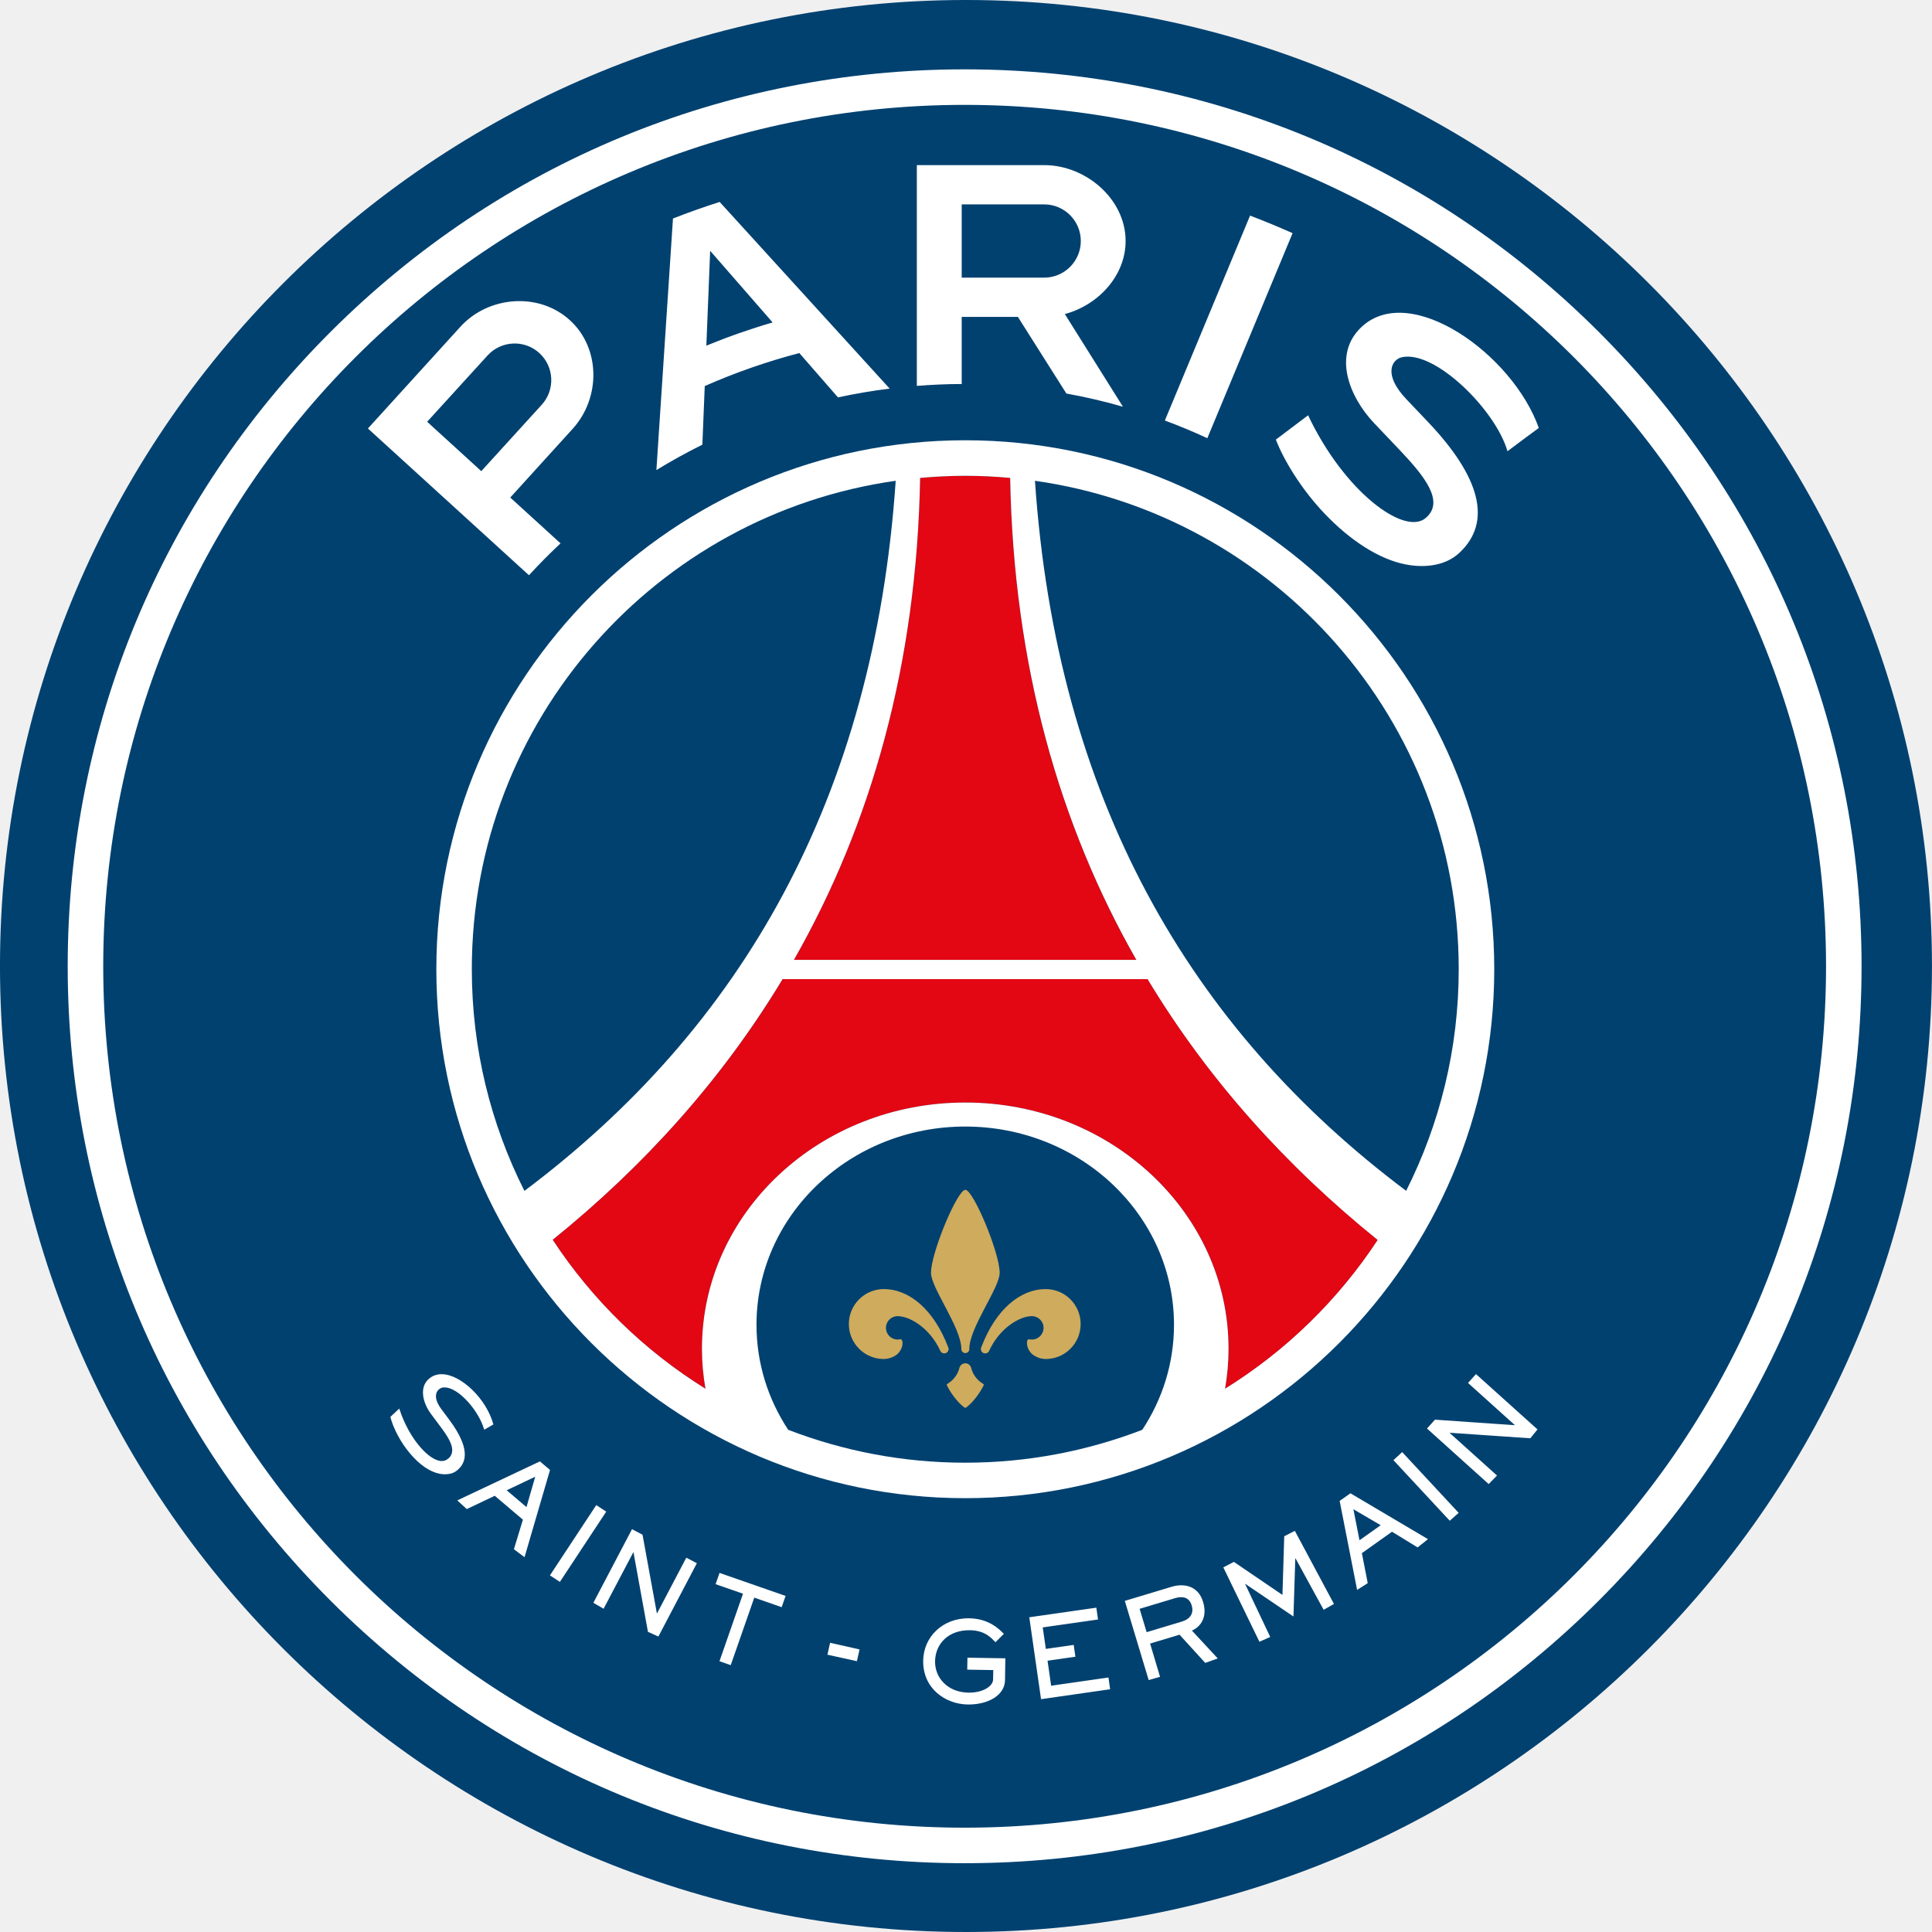
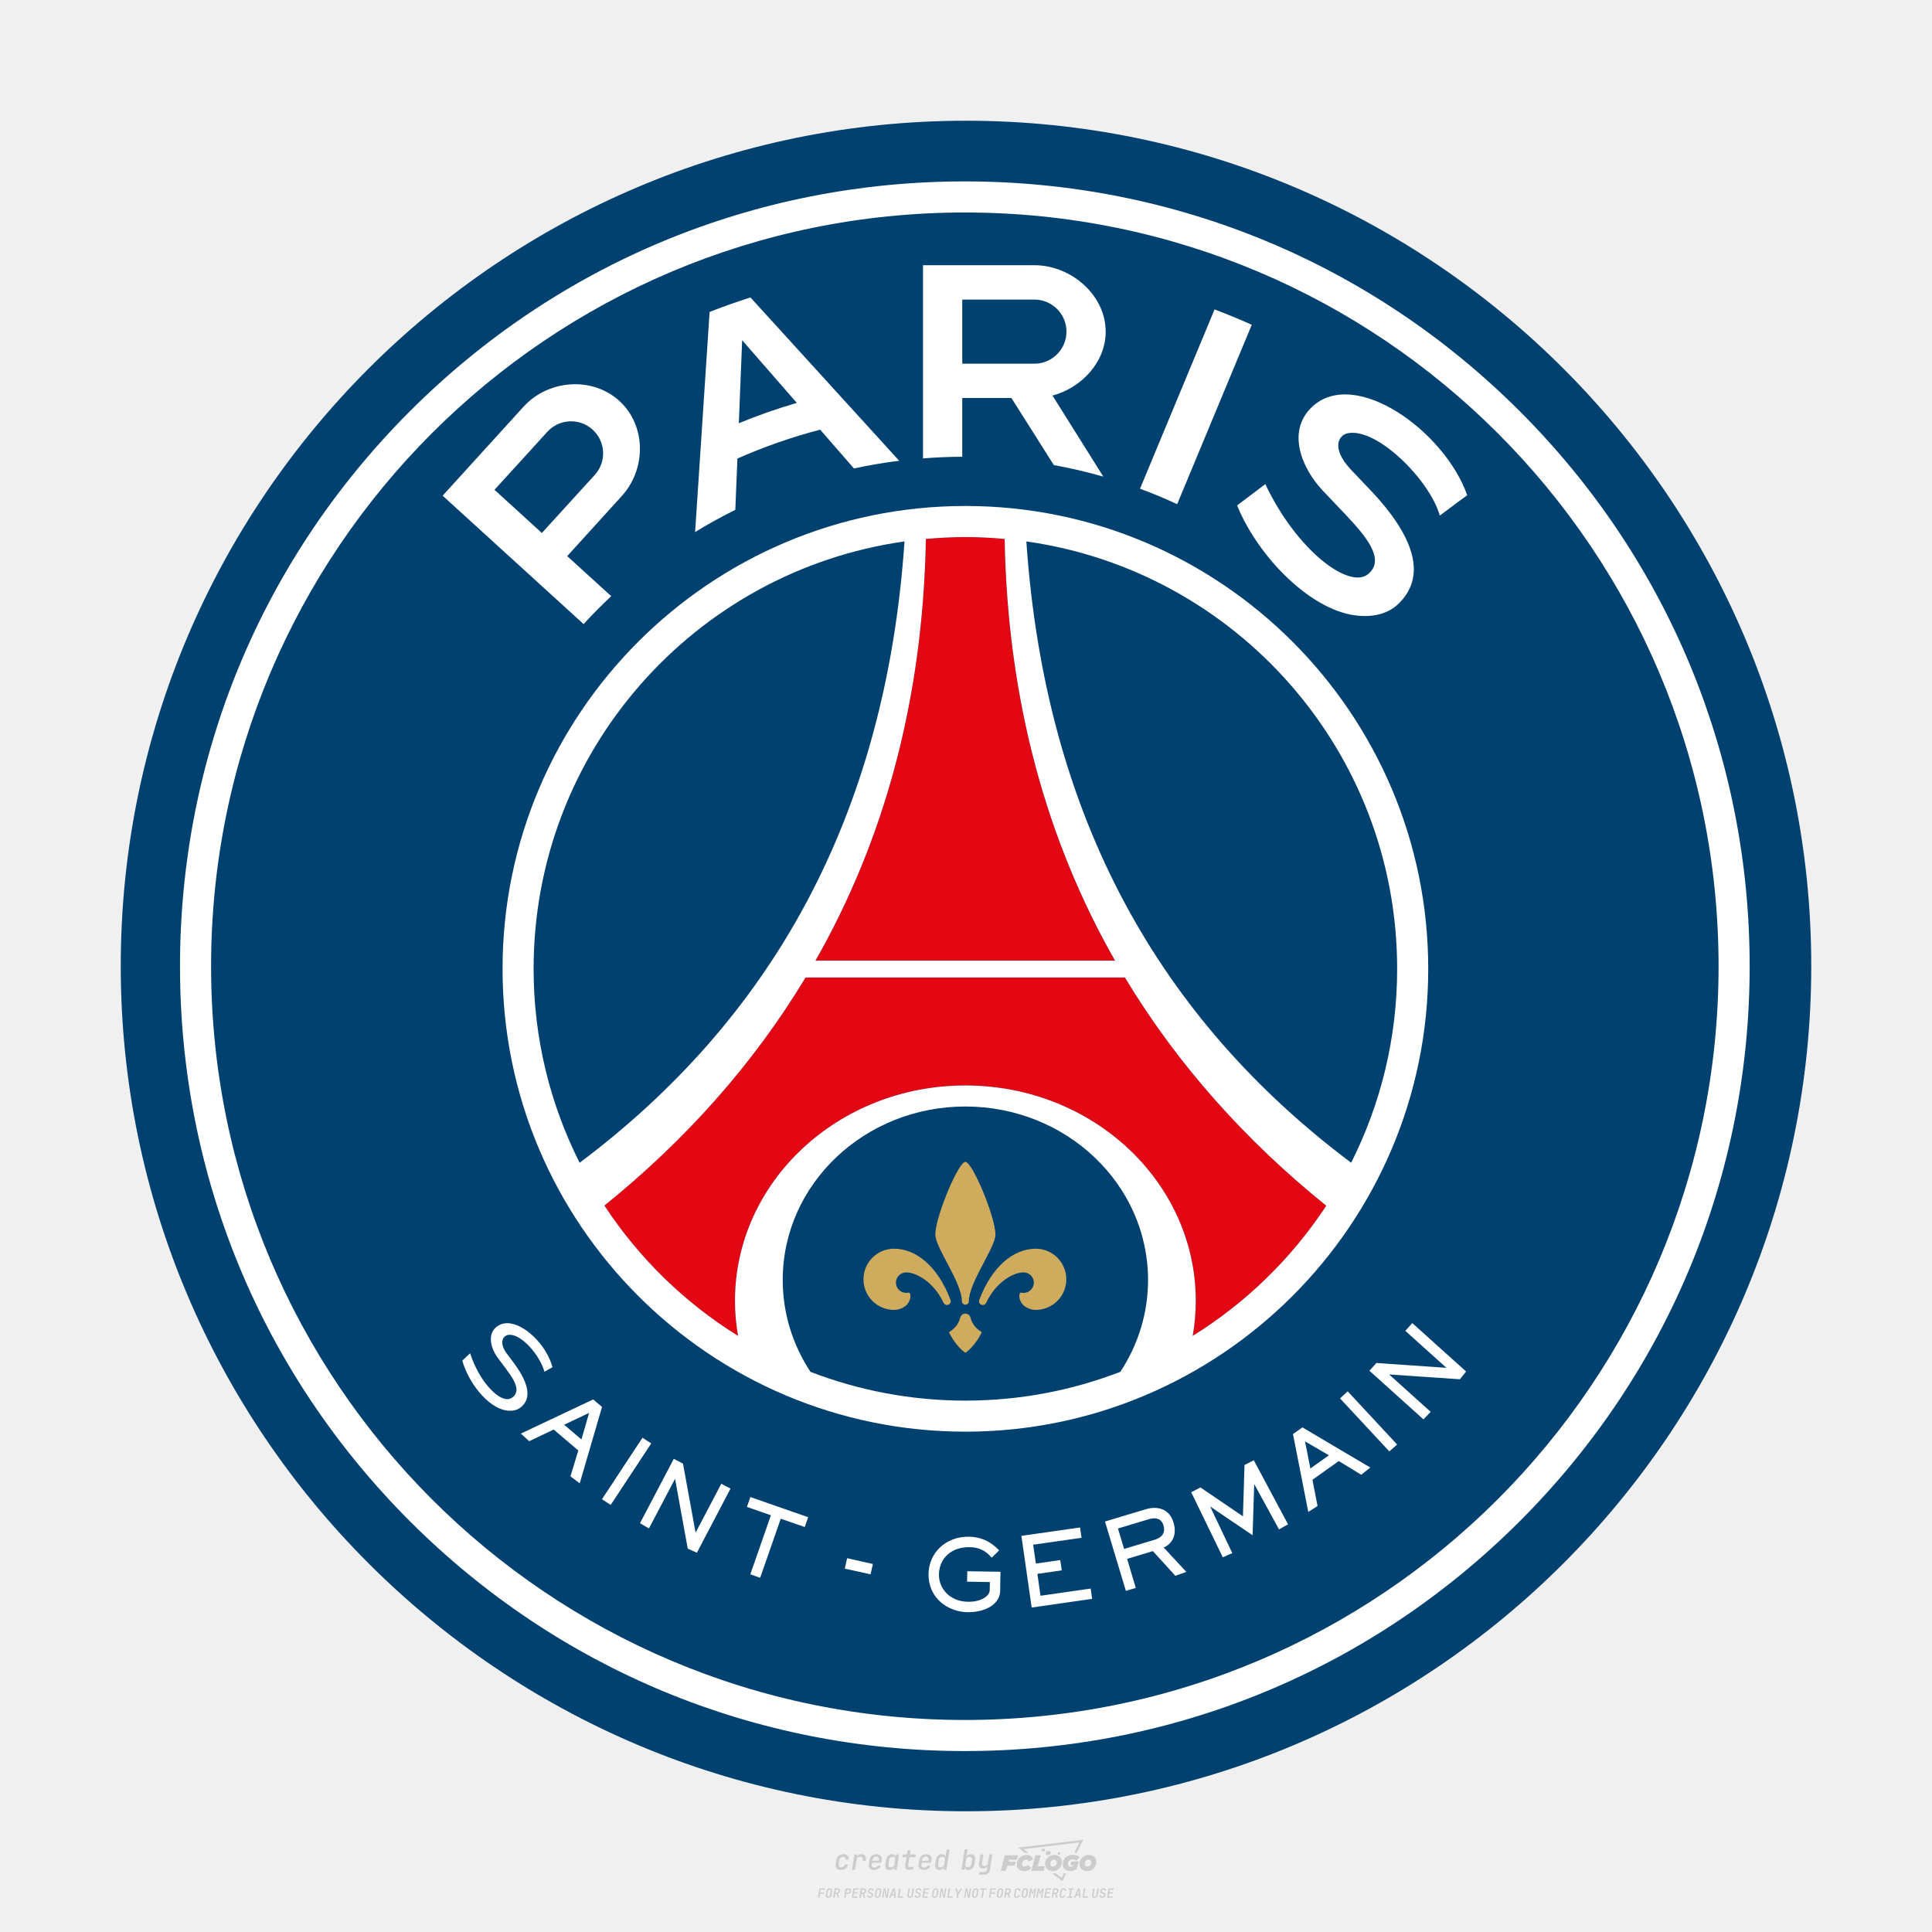
- <svg xmlns="http://www.w3.org/2000/svg" width="79.341mm" height="79.343mm" viewBox="0 0 79.341 79.343" version="1.1" id="svg52435">
-   <defs id="defs52429" />
-   <g id="layer1" transform="translate(105.4385,-55.48916)">
-     <g id="g53273">
-       <path d="m -65.768,55.489 c -21.876,0 -39.671,17.796 -39.671,39.671 0,21.874 17.795,39.672 39.671,39.672 21.874,0 39.671,-17.798 39.671,-39.672 0,-21.874 -17.796,-39.671 -39.671,-39.671" style="fill:#004170;fill-opacity:1;fill-rule:nonzero;stroke:none;stroke-width:1.749" id="path49486" />
-       <path d="m -65.823,58.337 c -9.839,0 -19.089,3.831 -26.047,10.788 -6.957,6.957 -10.788,16.208 -10.788,26.047 0,9.839 3.831,19.087 10.788,26.047 6.957,6.957 16.208,10.788 26.047,10.788 9.839,0 19.089,-3.831 26.047,-10.788 6.957,-6.959 10.788,-16.208 10.788,-26.047 0,-9.839 -3.831,-19.089 -10.788,-26.047 C -46.734,62.168 -55.984,58.337 -65.823,58.337 m 0,1.459 c 19.539,0 35.376,15.839 35.376,35.376 0,19.537 -15.837,35.376 -35.376,35.376 -19.537,0 -35.376,-15.839 -35.376,-35.376 0,-19.537 15.839,-35.376 35.376,-35.376" style="fill:#ffffff;fill-opacity:1;fill-rule:nonzero;stroke:none;stroke-width:1.749" id="path49490" />
-       <path d="m -76.43,69.685 0.156,-3.896 2.566,2.942 c -0.929,0.271 -1.837,0.59 -2.722,0.953 m 0.546,-5.902 c -0.647,0.208 -1.288,0.434 -1.917,0.681 L -78.482,74.794 c 0.612,-0.374 1.242,-0.722 1.888,-1.043 l 0.098,-2.407 c 1.246,-0.549 2.544,-1.004 3.884,-1.356 l 1.587,1.821 c 0.698,-0.15 1.407,-0.273 2.124,-0.36 z m 28.003,6.381 c 1.365,-0.32 3.871,2.171 4.351,3.857 0.399,-0.304 1.286,-0.955 1.286,-0.955 -1.06,-3.016 -5.28,-6.034 -7.284,-4.144 -1.19,1.123 -0.514,2.853 0.523,3.947 l 1.008,1.06 c 1.029,1.083 1.926,2.16 1.1,2.841 -0.88,0.728 -3.341,-1.095 -4.821,-4.225 l -1.324,0.999 c 0.317,0.824 1.03,2.017 1.989,3.026 1.086,1.144 2.271,1.889 3.331,2.098 0.833,0.164 1.664,0.04 2.211,-0.469 1.366,-1.267 0.869,-3.114 -1.277,-5.374 l -0.89,-0.936 c -0.988,-1.041 -0.584,-1.634 -0.201,-1.725 m -40.017,2.647 2.482,-2.724 c 0.558,-0.612 1.511,-0.658 2.125,-0.098 0.612,0.558 0.658,1.511 0.098,2.124 l -2.482,2.726 z m 5.477,4.993 -2.064,-1.881 2.558,-2.817 c 1.158,-1.268 1.158,-3.312 -0.112,-4.468 -1.27,-1.158 -3.338,-0.999 -4.494,0.271 l -3.798,4.178 6.614,6.027 c 0.415,-0.455 0.85,-0.889 1.296,-1.31 m 16.476,-13.92 h 3.387 c 0.829,0 1.504,0.675 1.504,1.504 0,0.829 -0.675,1.504 -1.504,1.504 h -3.387 z m 0,7.377 v -2.757 h 2.307 l 1.991,3.147 c 0.789,0.143 1.564,0.324 2.323,0.542 l -2.386,-3.805 c 1.368,-0.366 2.496,-1.571 2.496,-3 0,-1.718 -1.627,-3.117 -3.345,-3.117 h -5.229 v 9.067 c 0.607,-0.047 1.219,-0.077 1.84,-0.077 z m 10.087,2.225 3.501,-8.42 c -0.574,-0.257 -1.156,-0.497 -1.746,-0.721 l -3.499,8.415 c 0.593,0.219 1.174,0.462 1.744,0.726" style="fill:#ffffff;fill-opacity:1;fill-rule:nonzero;stroke:none;stroke-width:1.749" id="path49510" />
-       <path d="m -58.772,94.91 c -3.168,-5.558 -5.042,-12.12 -5.182,-19.794 -0.607,-0.054 -1.221,-0.087 -1.842,-0.087 -0.626,0 -1.244,0.033 -1.856,0.089 -0.14,7.673 -2.014,14.235 -5.182,19.792 z m 0.464,0.79 h -14.99 c -2.484,4.122 -5.692,7.678 -9.443,10.704 1.622,2.467 3.765,4.559 6.275,6.118 -0.093,-0.535 -0.143,-1.083 -0.143,-1.643 0,-5.584 4.841,-10.111 10.813,-10.111 5.972,0 10.813,4.527 10.813,10.111 0,0.56 -0.051,1.107 -0.143,1.643 2.507,-1.557 4.65,-3.646 6.27,-6.111 -3.754,-3.028 -6.964,-6.586 -9.45,-10.711" style="fill:#e30613;fill-opacity:1;fill-rule:nonzero;stroke:none;stroke-width:1.749" id="path49522" />
-       <path d="m -62.935,75.234 c 9.837,1.391 17.403,9.84 17.403,20.06 0,3.273 -0.78,6.362 -2.159,9.1 -8.929,-6.698 -14.354,-16.138 -15.244,-29.16 m 7.807,37.288 c 0.093,-0.535 0.143,-1.083 0.143,-1.643 0,-5.584 -4.841,-10.111 -10.813,-10.111 -5.972,0 -10.813,4.527 -10.813,10.111 0,0.56 0.051,1.107 0.145,1.643 -2.512,-1.559 -4.655,-3.651 -6.275,-6.118 3.749,-3.026 6.957,-6.583 9.441,-10.704 h 14.99 c 2.486,4.125 5.696,7.683 9.45,10.711 -1.62,2.465 -3.761,4.554 -6.27,6.111 m -3.397,1.686 c -2.258,0.869 -4.708,1.351 -7.272,1.351 -2.563,0 -5.012,-0.481 -7.27,-1.351 -0.824,-1.251 -1.302,-2.727 -1.302,-4.312 0,-4.496 3.838,-8.142 8.572,-8.142 4.736,0 8.574,3.646 8.574,8.142 0,1.585 -0.478,3.061 -1.302,4.312 M -86.062,95.294 c 0,-10.222 7.57,-18.671 17.408,-20.06 -0.89,13.022 -6.317,22.464 -15.248,29.162 -1.379,-2.738 -2.16,-5.827 -2.16,-9.102 m 20.265,-20.265 c 0.623,0 1.235,0.031 1.844,0.087 0.138,7.673 2.014,14.235 5.182,19.792 h -14.063 c 3.17,-5.558 5.043,-12.12 5.183,-19.792 0.611,-0.054 1.23,-0.087 1.854,-0.087 m 0,-1.459 c -11.978,0 -21.722,9.746 -21.722,21.724 0,11.978 9.744,21.722 21.722,21.722 11.978,0 21.724,-9.744 21.724,-21.722 0,-11.978 -9.746,-21.724 -21.724,-21.724" style="fill:#ffffff;fill-opacity:1;fill-rule:nonzero;stroke:none;stroke-width:1.749" id="path49526" />
-       <path d="m -62.496,108.43 c -1.05,0 -2.059,0.845 -2.643,2.388 -0.011,0.021 -0.017,0.047 -0.017,0.073 -0.002,0.098 0.077,0.178 0.175,0.18 0.07,0 0.129,-0.038 0.161,-0.096 v 0 c 0,-0.004 0.002,-0.005 0.002,-0.009 0.002,0 0.002,-0.002 0.002,-0.004 0.448,-0.967 1.281,-1.422 1.753,-1.422 0.266,0 0.481,0.215 0.481,0.481 0,0.266 -0.215,0.481 -0.481,0.481 -0.024,0 -0.063,-0.003 -0.086,-0.007 -0.021,-0.003 -0.072,-0.016 -0.098,0.042 -0.019,0.047 -0.059,0.278 0.147,0.514 0.121,0.136 0.369,0.25 0.605,0.25 0.794,0 1.436,-0.644 1.436,-1.436 0,-0.794 -0.642,-1.436 -1.436,-1.436 m -4.004,2.388 c -0.586,-1.543 -1.595,-2.388 -2.643,-2.388 -0.794,0 -1.436,0.644 -1.436,1.436 0,0.792 0.642,1.436 1.436,1.436 0.236,0 0.485,-0.114 0.605,-0.25 0.206,-0.236 0.166,-0.467 0.145,-0.513 -0.024,-0.059 -0.075,-0.047 -0.096,-0.044 -0.023,0.004 -0.061,0.007 -0.086,0.007 -0.266,0 -0.481,-0.215 -0.481,-0.481 0,-0.264 0.215,-0.479 0.481,-0.479 0.471,0 1.305,0.453 1.751,1.422 0,0.002 0.002,0.002 0.002,0.004 0.002,0.002 0.004,0.004 0.004,0.007 0.03,0.058 0.091,0.098 0.159,0.096 0.1,-0.002 0.178,-0.082 0.177,-0.18 0,-0.026 -0.007,-0.051 -0.017,-0.073 m 2.114,-3.054 c 0,-0.827 -1.083,-3.411 -1.41,-3.411 -0.024,0 -0.051,0.012 -0.08,0.037 -0.395,0.318 -1.331,2.605 -1.331,3.375 0,0.618 1.247,2.244 1.247,3.13 v 0 c 0,0.091 0.073,0.164 0.164,0.164 0.089,0 0.164,-0.073 0.164,-0.164 0,-0.002 -0.002,-0.004 -0.002,-0.005 0.005,-0.885 1.247,-2.509 1.247,-3.124 m -0.69,4.548 c -0.236,-0.145 -0.416,-0.376 -0.481,-0.653 -0.03,-0.105 -0.124,-0.184 -0.24,-0.184 -0.114,0 -0.21,0.079 -0.24,0.184 -0.065,0.276 -0.245,0.507 -0.481,0.653 -0.044,0.026 -0.047,0.045 -0.03,0.079 0.143,0.285 0.387,0.639 0.684,0.878 0.042,0.033 0.058,0.035 0.066,0.035 0.011,0 0.024,-0.002 0.066,-0.035 0.299,-0.24 0.541,-0.593 0.684,-0.878 0.017,-0.033 0.014,-0.052 -0.03,-0.079" style="fill:#ceab5d;fill-opacity:1;fill-rule:nonzero;stroke:none;stroke-width:1.749" id="path49542" />
-       <path d="m -70.247,123.71 -1.211,-0.266 0.11,-0.49 1.209,0.273 z m -14.933,-9.732 c -0.278,-1.037 -1.33,-2.054 -2.124,-2.054 -0.178,0 -0.336,0.051 -0.472,0.152 -0.161,0.119 -0.255,0.278 -0.283,0.471 -0.045,0.304 0.077,0.688 0.329,1.022 l 0.362,0.485 c 0.28,0.374 0.551,0.766 0.493,1.076 -0.021,0.124 -0.091,0.224 -0.208,0.299 -0.063,0.042 -0.136,0.061 -0.219,0.061 -0.492,0 -1.323,-0.875 -1.732,-2.131 l -0.009,-0.023 -0.357,0.336 -0.007,0.007 0.002,0.007 c 0.08,0.315 0.294,0.822 0.653,1.303 0.378,0.504 0.808,0.854 1.212,0.983 0.131,0.042 0.259,0.063 0.381,0.063 0.177,0 0.334,-0.045 0.453,-0.131 0.196,-0.145 0.313,-0.327 0.345,-0.544 0.061,-0.401 -0.152,-0.931 -0.632,-1.571 l -0.32,-0.429 c -0.255,-0.341 -0.245,-0.563 -0.191,-0.689 0.049,-0.11 0.15,-0.187 0.266,-0.201 0.017,-0.002 0.037,-0.002 0.056,-0.002 0.583,0 1.408,0.967 1.623,1.718 l 0.005,0.018 0.017,-0.009 c 0.121,-0.07 0.261,-0.15 0.348,-0.199 l 0.011,-0.007 z m 32.918,4.38 -0.436,0.222 -0.073,2.409 -1.993,-1.356 -0.436,0.224 1.483,3.056 0.444,-0.198 -1.03,-2.173 0.009,-0.005 1.975,1.338 0.075,-2.383 0.009,-0.005 1.156,2.113 0.423,-0.24 z m 5.755,-4.566 3.271,0.226 0.005,-0.007 -1.919,-1.727 0.327,-0.364 2.526,2.272 -0.294,0.364 -3.305,-0.226 -0.007,0.007 1.944,1.749 -0.343,0.35 -2.533,-2.281 z m -1.347,1.331 2.32,2.496 -0.366,0.324 -2.313,-2.488 z m -2.003,2.348 0.25,1.274 0.871,-0.619 z m 3.063,1.228 -0.427,0.339 -1.051,-0.644 -1.237,0.88 0.24,1.232 -0.436,0.278 -0.717,-3.656 0.443,-0.313 z m -11.843,2.861 0.289,0.959 1.448,-0.436 c 0.352,-0.107 0.497,-0.348 0.401,-0.665 -0.11,-0.369 -0.42,-0.376 -0.689,-0.294 z m 1.309,-0.904 c 0.52,-0.157 1.099,-0.042 1.298,0.621 0.213,0.707 -0.192,1.071 -0.46,1.176 l 1.062,1.144 -0.514,0.184 -1.055,-1.158 -1.209,0.364 0.408,1.366 -0.467,0.133 -0.98,-3.252 z m -3.087,0.857 0.07,0.485 -2.271,0.325 0.128,0.883 1.144,-0.164 0.07,0.485 -1.144,0.164 0.147,1.027 2.355,-0.338 0.068,0.483 -2.837,0.408 -0.483,-3.364 z m -5.293,2.054 1.557,0.025 -0.014,0.903 c -0.011,0.611 -0.688,1.008 -1.539,0.994 -0.904,-0.016 -1.84,-0.651 -1.821,-1.805 0.014,-0.969 0.801,-1.753 1.889,-1.735 0.81,0.012 1.23,0.444 1.424,0.639 l -0.345,0.343 c -0.164,-0.166 -0.422,-0.481 -1.037,-0.492 -0.903,-0.016 -1.433,0.565 -1.443,1.275 -0.012,0.667 0.504,1.272 1.365,1.288 0.59,0.009 1.015,-0.257 1.018,-0.546 l 0.007,-0.38 -1.069,-0.018 z m -7.468,-2.537 -0.161,0.462 -1.125,-0.392 -0.967,2.773 -0.462,-0.161 0.966,-2.773 -1.125,-0.392 0.161,-0.462 z m -5.875,-2.513 0.588,3.224 0.009,0.004 1.2,-2.285 0.434,0.227 -1.58,3.011 -0.429,-0.194 -0.593,-3.263 -0.007,-0.004 -1.221,2.32 -0.42,-0.245 1.587,-3.023 z m -1.491,-0.949 -1.903,2.886 -0.409,-0.268 1.903,-2.886 z m -2.916,-1.433 -1.172,0.556 0.813,0.691 z m -0.439,3.305 -0.436,-0.327 0.369,-1.214 -1.156,-0.981 -1.149,0.546 -0.39,-0.357 3.394,-1.602 0.415,0.352 z" style="fill:#ffffff;fill-opacity:1;fill-rule:nonzero;stroke:none;stroke-width:1.749" id="path49594" />
-     </g>
+ <svg xmlns="http://www.w3.org/2000/svg" data-name="图层_1" version="1.1" viewBox="0 0 800 800">
+   <path d="M348.219,774.301c-.786,0-1.375-.217-1.768-.652-.393-.435-.528-1.03-.406-1.786l.252-1.648c.122-.755.45-1.35.984-1.785.534-.435,1.194-.652,1.98-.652.755,0,1.329.199,1.722.595.393.397.551.938.475,1.625h-1.236c.03-.359-.055-.637-.257-.836-.202-.198-.498-.297-.887-.297-.42,0-.763.117-1.03.349-.267.233-.435.563-.503.99l-.263,1.659c-.069.435-.006.769.189,1.002.195.233.502.349.921.349.389,0,.715-.099.979-.297.263-.198.436-.48.521-.847h1.236c-.137.687-.467,1.231-.99,1.631-.523.401-1.162.6-1.917.6ZM352.797,774.187l.996-6.294h1.19l-.195,1.19c.336-.87.973-1.304,1.911-1.304.671,0,1.169.208,1.493.624.324.416.429.986.315,1.71l-.069.423h-1.27l.057-.32c.069-.45.011-.795-.171-1.036-.183-.24-.477-.361-.881-.361-.405,0-.74.122-1.007.366-.267.245-.435.588-.503,1.03l-.63,3.971h-1.236ZM361.906,774.301c-.77,0-1.346-.223-1.728-.669s-.515-1.036-.401-1.768l.252-1.648c.084-.488.257-.915.521-1.282s.601-.651,1.013-.852c.412-.202.873-.304,1.385-.304.77,0,1.349.224,1.734.669.385.446.517,1.036.395,1.768l-.172,1.121h-3.845l-.092.526c-.153.954.217,1.431,1.11,1.431.717,0,1.175-.248,1.373-.744h1.225c-.168.534-.503.96-1.007,1.276-.504.317-1.091.475-1.763.475ZM361.231,770.216l-.046.286,2.655-.012.046-.286c.069-.466.013-.822-.166-1.07-.179-.248-.486-.372-.921-.372-.443,0-.795.126-1.059.378-.263.252-.433.611-.509,1.076ZM368.326,774.301c-.633,0-1.103-.212-1.408-.635s-.397-1.001-.274-1.734l.274-1.774c.115-.733.393-1.312.836-1.74.442-.427.98-.641,1.613-.641.465,0,.83.119,1.093.354.263.236.391.557.383.962h.023l.172-1.202h1.236l-.996,6.294h-1.225l.195-1.201h-.023c-.122.412-.351.734-.687.967s-.74.349-1.213.349ZM368.932,773.226c.389,0,.715-.119.978-.355.263-.236.429-.572.498-1.007l.252-1.648c.069-.427.01-.761-.177-1.002-.187-.24-.475-.36-.864-.36-.397,0-.725.118-.984.354-.26.236-.423.572-.492,1.007l-.252,1.648c-.069.443-.013.78.166,1.013.179.233.471.349.876.349ZM376.348,774.187c-.572,0-.994-.157-1.264-.469-.271-.312-.361-.751-.269-1.316l.538-3.387h-1.739l.171-1.122h1.74l.275-1.716h1.236l-.275,1.716h2.472l-.183,1.122h-2.461l-.538,3.387c-.076.442.099.664.526.664h1.717l-.172,1.121h-1.774ZM382.504,774.301c-.77,0-1.346-.223-1.728-.669s-.515-1.036-.401-1.768l.252-1.648c.084-.488.257-.915.521-1.282s.601-.651,1.013-.852c.412-.202.873-.304,1.385-.304.77,0,1.349.224,1.734.669.385.446.517,1.036.395,1.768l-.172,1.121h-3.845l-.092.526c-.153.954.217,1.431,1.11,1.431.717,0,1.175-.248,1.373-.744h1.225c-.168.534-.503.96-1.007,1.276-.504.317-1.091.475-1.763.475ZM381.829,770.216l-.046.286,2.655-.012.046-.286c.069-.466.013-.822-.166-1.07-.179-.248-.486-.372-.921-.372-.443,0-.795.126-1.059.378-.263.252-.433.611-.509,1.076ZM388.924,774.301c-.633,0-1.101-.212-1.402-.635-.301-.423-.395-1.001-.28-1.734l.274-1.774c.115-.733.393-1.312.836-1.74.442-.427.98-.641,1.613-.641.465,0,.83.119,1.093.354.263.236.391.557.383.962h.023l.206-1.465.298-1.796h1.236l-1.327,8.354h-1.225l.195-1.201h-.023c-.122.412-.351.734-.687.967s-.74.349-1.213.349ZM389.531,773.226c.389,0,.715-.119.978-.355.263-.236.429-.572.498-1.007l.252-1.648c.076-.427.019-.761-.172-1.002-.191-.24-.48-.36-.87-.36-.397,0-.725.118-.984.354-.26.236-.423.572-.492,1.007l-.252,1.648c-.076.443-.023.78.16,1.013s.477.349.881.349ZM401.017,774.301c-.473,0-.839-.116-1.099-.349-.26-.233-.385-.555-.378-.967h-.011l-.195,1.201h-1.224l1.327-8.354h1.236l-.286,1.796-.274,1.465h.046c.122-.412.353-.735.692-.967.34-.232.742-.349,1.208-.349.633,0,1.1.214,1.402.641.301.428.395,1.007.281,1.74l-.275,1.774c-.115.733-.395,1.31-.841,1.734-.446.423-.982.635-1.608.635ZM400.766,773.226c.397,0,.723-.116.979-.349.256-.233.422-.571.498-1.013l.252-1.648c.069-.435.011-.77-.171-1.007-.183-.236-.473-.354-.87-.354-.389,0-.715.12-.979.36s-.429.574-.498,1.002l-.252,1.648c-.069.435-.011.771.172,1.007.183.236.473.355.87.355ZM405.469,776.247l.172-1.064h1.934c.641,0,1.007-.302,1.099-.905l.103-.675.206-1.19h-.035c-.122.42-.347.744-.675.973-.328.229-.729.343-1.201.343-.626,0-1.093-.201-1.402-.601s-.41-.944-.303-1.631l.584-3.605h1.236l-.561,3.479c-.061.412,0,.732.183.961s.465.343.847.343c.389,0,.717-.122.984-.366.267-.244.431-.584.492-1.018l.538-3.399h1.236l-1.007,6.409c-.099.603-.37,1.078-.812,1.425-.443.347-1.0.521-1.671.521h-1.946ZM417.787,770.085h3.221l.537-1.855h-5.466l-1.708,6.442h2.147l.586-2.099h3.026l.439-1.708h-3.026l.244-.781ZM424.229,772.916c-.586,0-1.025-.39-1.025-1.123,0-.878.634-1.757,1.611-1.757.488,0,.878.244,1.025.781l1.952-.83c-.293-1.171-1.269-1.903-2.635-1.903-2.782,0-4.148,2.147-4.148,3.904s1.269,2.83,3.075,2.83c1.367,0,2.342-.586,2.977-1.415l-1.513-1.171c-.39.439-.83.683-1.318.683ZM430.915,768.231h-2.147l-1.757,6.442h5.124l.488-1.855h-2.928l1.22-4.587ZM439.748,771.013c0-1.659-1.318-2.928-3.221-2.928-2.196,0-3.807,1.806-3.807,3.807,0,1.659,1.318,2.928,3.221,2.928,2.196,0,3.807-1.806,3.807-3.807ZM434.917,771.696c0-.83.586-1.708,1.513-1.708.781,0,1.171.537,1.171,1.22,0,.83-.586,1.708-1.513,1.708-.781,0-1.171-.537-1.171-1.22ZM443.213,772.233h1.074l-.195.683c-.146.049-.342.098-.586.098-.683,0-1.269-.39-1.269-1.22,0-1.025.732-1.903,1.952-1.903.586,0,1.123.244,1.513.586l1.367-1.367c-.439-.537-1.513-1.074-2.733-1.074-2.587,0-4.295,1.757-4.295,3.855,0,2.05,1.611,2.879,3.221,2.879.927,0,1.855-.293,2.489-.683l.927-3.319h-3.123l-.342,1.464ZM450.777,768.084c-2.196,0-3.807,1.806-3.807,3.807,0,1.659,1.318,2.928,3.221,2.928,2.196,0,3.807-1.806,3.807-3.807,0-1.659-1.318-2.928-3.221-2.928ZM450.338,772.916c-.781,0-1.171-.537-1.171-1.22,0-.83.586-1.708,1.513-1.708.781,0,1.171.537,1.171,1.22,0,.83-.586,1.708-1.513,1.708ZM437.942,767.499c-.049.293.098.488.439.488s.537-.195.634-.488c.049-.244-.098-.488-.439-.488s-.586.244-.634.488ZM432.135,765.498c-.439,0-.732.244-.781.586s.098.586.537.586.732-.244.781-.586c.098-.342-.098-.586-.537-.586ZM433.013,767.303c-.098.537.146.878.83.878.634,0,1.074-.39,1.171-.878s-.146-.878-.83-.878c-.683,0-1.074.39-1.171.878ZM439.602,777.552l-2.44-1.806h-1.513l4.246,3.172,1.611-3.172h-.976l-.927,1.806ZM425.839,767.157l-2.001-1.464,23.132-2.782-2.147,4.246h1.025l2.684-5.319-26.988,3.221,2.782,2.099h1.513ZM338.719,785.785l.609-3.832h2.32l-.084.519h-1.764l-.184,1.145h1.627l-.084.525h-1.617l-.257,1.643h-.567ZM342.97,785.838c-.357,0-.623-.101-.798-.302-.175-.201-.234-.473-.178-.816l.268-1.701c.056-.343.203-.615.441-.816.238-.201.535-.302.892-.302s.623.1.798.299c.175.199.236.471.184.814l-.268,1.706c-.056.343-.204.615-.444.816-.24.201-.538.302-.895.302ZM343.049,785.334c.193,0,.348-.052.467-.158.119-.105.194-.257.226-.457l.268-1.701c.032-.199.005-.352-.079-.457-.084-.105-.222-.158-.415-.158s-.347.052-.465.158c-.117.105-.192.257-.223.457l-.268,1.701c-.032.2-.005.352.079.457s.22.158.409.158ZM344.996,785.785l.609-3.832h1.202c.238,0,.439.046.604.139.165.093.283.223.357.391s.091.366.052.593c-.038.259-.14.484-.304.675-.165.191-.366.321-.604.391l.535,1.643h-.619l-.478-1.575h-.541l-.247,1.575h-.567ZM345.888,783.707h.635c.189,0,.349-.056.48-.168.131-.112.211-.262.239-.451.032-.193,0-.345-.094-.459-.095-.114-.236-.171-.425-.171h-.635l-.2,1.249ZM349.545,785.785l.609-3.832h1.254c.371,0,.651.105.84.315.189.21.255.49.199.84-.038.234-.122.438-.249.611s-.29.307-.488.402c-.198.095-.419.142-.664.142h-.693l-.241,1.522h-.567ZM350.432,783.754h.693c.192,0,.357-.059.493-.176.136-.117.22-.274.252-.47s-.002-.352-.1-.47-.245-.176-.441-.176h-.688l-.21,1.291ZM352.747,785.785l.609-3.832h2.252l-.079.504h-1.695l-.173,1.087h1.512l-.079.499h-1.512l-.194,1.239h1.69l-.079.504h-2.252ZM355.843,785.785l.609-3.832h1.202c.238,0,.439.046.604.139.165.093.283.223.357.391s.091.366.052.593c-.038.259-.14.484-.304.675-.165.191-.366.321-.604.391l.535,1.643h-.619l-.478-1.575h-.541l-.247,1.575h-.567ZM356.736,783.707h.635c.189,0,.349-.056.48-.168.131-.112.211-.262.239-.451.032-.193,0-.345-.094-.459-.095-.114-.236-.171-.425-.171h-.635l-.2,1.249ZM360.132,785.838c-.385,0-.674-.095-.866-.286-.192-.191-.264-.451-.215-.779h.567c-.028.175.011.312.116.412.105.1.266.149.483.149.203,0,.37-.049.501-.147.131-.098.211-.233.239-.404.021-.15.001-.279-.06-.386-.061-.107-.158-.181-.291-.223l-.457-.136c-.266-.08-.462-.217-.588-.409-.126-.192-.17-.42-.131-.682.035-.21.112-.394.231-.551s.273-.28.462-.367.402-.131.64-.131c.35,0,.616.095.798.286.182.191.248.444.2.759h-.567c.028-.168-.003-.3-.092-.396-.089-.096-.23-.144-.422-.144-.189,0-.343.045-.462.134-.119.089-.189.214-.21.375-.025.151-.007.279.052.386s.158.181.294.223l.467.147c.262.081.456.217.58.409.124.193.165.422.123.688-.035.217-.116.406-.241.567-.126.161-.288.286-.485.375-.198.089-.419.134-.664.134ZM363.265,785.838c-.357,0-.623-.101-.798-.302-.175-.201-.234-.473-.178-.816l.268-1.701c.056-.343.203-.615.441-.816.238-.201.535-.302.892-.302s.623.1.798.299c.175.199.236.471.184.814l-.268,1.706c-.056.343-.204.615-.444.816-.24.201-.538.302-.895.302ZM363.344,785.334c.193,0,.348-.052.467-.158.119-.105.194-.257.226-.457l.268-1.701c.032-.199.005-.352-.079-.457-.084-.105-.222-.158-.415-.158s-.347.052-.465.158c-.117.105-.192.257-.223.457l-.268,1.701c-.032.2-.005.352.079.457s.22.158.409.158ZM365.275,785.785l.609-3.832h.709l.619,3.186c.007-.098.017-.217.029-.357.012-.14.027-.285.045-.435.018-.151.037-.289.058-.415l.315-1.979h.525l-.609,3.832h-.709l-.614-3.186c-.007.095-.017.209-.029.344s-.027.276-.045.423c-.018.147-.037.283-.058.409l-.315,2.01h-.53ZM368.225,785.785l1.585-3.832h.745l.373,3.832h-.562l-.073-.971h-1.087l-.388.971h-.593ZM369.385,784.342h.871l-.089-1.102c-.018-.196-.03-.365-.037-.509-.007-.143-.011-.243-.011-.299-.018.056-.052.156-.102.299s-.115.311-.192.504l-.441,1.107ZM371.721,785.785l.609-3.832h.567l-.525,3.312h1.674l-.079.52h-2.247ZM376.678,785.838c-.367,0-.634-.101-.8-.302-.166-.201-.221-.475-.165-.821l.436-2.761h.567l-.436,2.755c-.032.196-.008.35.071.462.079.112.214.168.407.168.193,0,.347-.056.465-.168.117-.112.192-.266.223-.462l.435-2.755h.567l-.436,2.761c-.056.35-.2.625-.433.824-.233.199-.533.299-.9.299ZM379.844,785.838c-.385,0-.674-.095-.866-.286-.192-.191-.264-.451-.215-.779h.567c-.028.175.011.312.116.412.105.1.266.149.483.149.203,0,.37-.049.501-.147.131-.098.211-.233.239-.404.021-.15.001-.279-.06-.386-.061-.107-.158-.181-.291-.223l-.457-.136c-.266-.08-.462-.217-.588-.409-.126-.192-.17-.42-.131-.682.035-.21.112-.394.231-.551s.273-.28.462-.367.402-.131.64-.131c.35,0,.616.095.798.286.182.191.248.444.2.759h-.567c.028-.168-.003-.3-.092-.396-.089-.096-.23-.144-.422-.144-.189,0-.343.045-.462.134-.119.089-.189.214-.21.375-.025.151-.007.279.052.386s.158.181.294.223l.467.147c.262.081.456.217.58.409.124.193.165.422.123.688-.035.217-.116.406-.241.567-.126.161-.288.286-.485.375-.198.089-.419.134-.664.134ZM381.906,785.785l.609-3.832h2.252l-.079.504h-1.695l-.173,1.087h1.512l-.079.499h-1.512l-.194,1.239h1.69l-.079.504h-2.252ZM386.943,785.838c-.357,0-.623-.101-.798-.302-.175-.201-.234-.473-.178-.816l.268-1.701c.056-.343.203-.615.441-.816.238-.201.535-.302.892-.302s.623.1.798.299c.175.199.236.471.184.814l-.268,1.706c-.056.343-.204.615-.444.816-.24.201-.538.302-.895.302ZM387.021,785.334c.193,0,.348-.052.467-.158.119-.105.194-.257.226-.457l.268-1.701c.032-.199.005-.352-.079-.457-.084-.105-.222-.158-.415-.158s-.347.052-.465.158c-.117.105-.192.257-.223.457l-.268,1.701c-.032.2-.005.352.079.457s.22.158.409.158ZM388.953,785.785l.609-3.832h.709l.619,3.186c.007-.098.017-.217.029-.357.012-.14.027-.285.045-.435.018-.151.037-.289.058-.415l.315-1.979h.525l-.609,3.832h-.709l-.614-3.186c-.007.095-.017.209-.029.344s-.027.276-.045.423c-.018.147-.037.283-.058.409l-.315,2.01h-.53ZM392.249,785.785l.609-3.832h.567l-.525,3.312h1.674l-.079.52h-2.247ZM396.117,785.785l.22-1.412-.751-2.42h.577l.446,1.449c.028.095.05.184.066.268.016.084.025.147.029.189.018-.042.046-.105.087-.189.04-.084.088-.173.144-.268l.898-1.449h.598l-1.528,2.42-.22,1.412h-.567ZM399.217,785.785l.609-3.832h.709l.619,3.186c.007-.098.017-.217.029-.357.012-.14.027-.285.044-.435.018-.151.037-.289.058-.415l.315-1.979h.525l-.609,3.832h-.709l-.614-3.186c-.007.095-.017.209-.029.344s-.027.276-.045.423c-.018.147-.037.283-.058.409l-.315,2.01h-.53ZM403.505,785.838c-.357,0-.623-.101-.798-.302-.175-.201-.234-.473-.178-.816l.268-1.701c.056-.343.203-.615.441-.816.238-.201.535-.302.892-.302.357,0,.623.1.798.299.175.199.236.471.184.814l-.268,1.706c-.056.343-.204.615-.444.816-.239.201-.538.302-.895.302ZM403.584,785.334c.193,0,.348-.052.467-.158.119-.105.194-.257.226-.457l.268-1.701c.032-.199.005-.352-.079-.457-.084-.105-.222-.158-.415-.158-.193,0-.347.052-.465.158-.117.105-.191.257-.223.457l-.268,1.701c-.032.2-.005.352.079.457.084.105.22.158.409.158ZM406.381,785.785l.525-3.312h-1.023l.084-.519h2.619l-.084.519h-1.029l-.525,3.312h-.567ZM409.518,785.785l.609-3.832h2.32l-.084.519h-1.764l-.184,1.145h1.627l-.084.525h-1.617l-.257,1.643h-.567ZM413.769,785.838c-.357,0-.623-.101-.798-.302-.175-.201-.234-.473-.178-.816l.268-1.701c.056-.343.203-.615.441-.816.238-.201.535-.302.892-.302.357,0,.623.1.798.299.175.199.236.471.184.814l-.268,1.706c-.056.343-.204.615-.444.816-.239.201-.538.302-.895.302ZM413.848,785.334c.193,0,.348-.052.467-.158.119-.105.194-.257.226-.457l.268-1.701c.032-.199.005-.352-.079-.457-.084-.105-.222-.158-.415-.158-.193,0-.347.052-.465.158-.117.105-.191.257-.223.457l-.268,1.701c-.032.2-.005.352.079.457.084.105.22.158.409.158ZM415.795,785.785l.609-3.832h1.202c.238,0,.439.046.604.139.164.093.283.223.357.391s.091.366.053.593c-.039.259-.14.484-.304.675-.165.191-.366.321-.604.391l.535,1.643h-.619l-.478-1.575h-.541l-.247,1.575h-.567ZM416.688,783.707h.635c.189,0,.349-.056.48-.168.131-.112.211-.262.239-.451.032-.193,0-.345-.095-.459-.094-.114-.236-.171-.425-.171h-.635l-.199,1.249ZM420.905,785.838c-.36,0-.631-.101-.811-.302-.18-.201-.242-.473-.186-.816l.268-1.701c.056-.346.206-.619.449-.819s.545-.299.906-.299c.357,0,.625.101.806.302.18.201.242.473.186.816h-.567c.031-.199.003-.352-.087-.457-.089-.105-.228-.158-.417-.158-.193,0-.351.052-.475.158-.124.105-.202.255-.234.451l-.268,1.706c-.032.2-.003.352.087.457.089.105.23.158.423.158s.35-.052.472-.158.199-.257.231-.457h.567c-.035.228-.115.425-.239.593s-.281.298-.47.388c-.189.091-.402.136-.64.136ZM424.034,785.838c-.357,0-.623-.101-.798-.302-.175-.201-.234-.473-.178-.816l.268-1.701c.056-.343.203-.615.441-.816.238-.201.535-.302.892-.302.357,0,.623.1.798.299.175.199.236.471.184.814l-.268,1.706c-.056.343-.204.615-.444.816-.239.201-.538.302-.895.302ZM424.112,785.334c.193,0,.348-.052.467-.158.119-.105.194-.257.226-.457l.268-1.701c.032-.199.005-.352-.079-.457-.084-.105-.222-.158-.415-.158-.193,0-.347.052-.465.158-.117.105-.191.257-.223.457l-.268,1.701c-.032.2-.005.352.079.457.084.105.22.158.409.158ZM425.965,785.785l.609-3.832h.687l.184,1.228c.021.119.037.23.047.333.011.103.019.183.026.239.018-.056.047-.136.089-.241.042-.105.091-.217.147-.336l.567-1.223h.709l-.609,3.832h-.535l.204-1.291c.025-.168.058-.352.1-.554.042-.201.087-.404.136-.609s.096-.4.142-.585c.045-.185.087-.348.126-.488l-.855,1.863h-.551l-.283-1.863c-.004.136-.011.295-.021.475s-.024.372-.039.575c-.016.203-.035.407-.058.611-.023.205-.048.396-.076.575l-.205,1.291h-.54ZM429.115,785.785l.609-3.832h.687l.184,1.228c.021.119.037.23.047.333.011.103.019.183.026.239.018-.056.047-.136.089-.241.042-.105.091-.217.147-.336l.567-1.223h.709l-.609,3.832h-.535l.204-1.291c.025-.168.058-.352.1-.554.042-.201.087-.404.136-.609s.096-.4.142-.585c.045-.185.087-.348.126-.488l-.855,1.863h-.551l-.283-1.863c-.004.136-.011.295-.021.475s-.024.372-.039.575c-.016.203-.035.407-.058.611-.023.205-.048.396-.076.575l-.205,1.291h-.54ZM432.411,785.785l.609-3.832h2.252l-.079.504h-1.696l-.173,1.087h1.512l-.079.499h-1.512l-.194,1.239h1.69l-.079.504h-2.252ZM435.507,785.785l.609-3.832h1.202c.238,0,.439.046.604.139.164.093.283.223.357.391s.091.366.053.593c-.039.259-.14.484-.304.675-.165.191-.366.321-.604.391l.535,1.643h-.619l-.478-1.575h-.541l-.247,1.575h-.567ZM436.4,783.707h.635c.189,0,.349-.056.48-.168.131-.112.211-.262.239-.451.032-.193,0-.345-.095-.459-.094-.114-.236-.171-.425-.171h-.635l-.199,1.249ZM439.801,785.838c-.36,0-.631-.101-.811-.302-.18-.201-.242-.473-.186-.816l.268-1.701c.056-.346.206-.619.449-.819s.545-.299.906-.299c.357,0,.625.101.806.302.18.201.242.473.186.816h-.567c.031-.199.003-.352-.087-.457-.089-.105-.228-.158-.417-.158-.193,0-.351.052-.475.158-.124.105-.202.255-.234.451l-.268,1.706c-.032.2-.003.352.087.457.089.105.23.158.423.158s.35-.052.472-.158.199-.257.231-.457h.567c-.035.228-.115.425-.239.593s-.281.298-.47.388c-.189.091-.402.136-.64.136ZM441.879,785.785l.079-.504h.777l.446-2.824h-.777l.084-.504h2.126l-.084.504h-.777l-.446,2.824h.777l-.079.504h-2.126ZM444.74,785.785l1.585-3.832h.745l.373,3.832h-.562l-.073-.971h-1.087l-.388.971h-.593ZM445.9,784.342h.871l-.089-1.102c-.017-.196-.03-.365-.037-.509-.007-.143-.01-.243-.01-.299-.018.056-.052.156-.102.299s-.115.311-.192.504l-.441,1.107ZM448.235,785.785l.609-3.832h.567l-.525,3.312h1.674l-.079.52h-2.247ZM453.193,785.838c-.368,0-.634-.101-.8-.302-.166-.201-.221-.475-.165-.821l.436-2.761h.567l-.436,2.755c-.032.196-.008.35.071.462.079.112.214.168.407.168s.347-.056.465-.168c.117-.112.192-.266.223-.462l.436-2.755h.567l-.436,2.761c-.056.35-.2.625-.433.824-.233.199-.533.299-.9.299ZM456.358,785.838c-.385,0-.674-.095-.866-.286-.193-.191-.264-.451-.215-.779h.567c-.028.175.011.312.115.412.105.1.266.149.483.149.203,0,.37-.049.501-.147s.211-.233.239-.404c.021-.15.001-.279-.06-.386s-.158-.181-.291-.223l-.457-.136c-.266-.08-.462-.217-.588-.409-.126-.192-.17-.42-.131-.682.035-.21.112-.394.231-.551s.273-.28.462-.367c.189-.087.402-.131.64-.131.35,0,.616.095.798.286.182.191.248.444.199.759h-.567c.028-.168-.003-.3-.092-.396-.089-.096-.23-.144-.423-.144-.189,0-.343.045-.462.134-.119.089-.189.214-.21.375-.025.151-.007.279.052.386s.158.181.294.223l.467.147c.262.081.456.217.58.409.124.193.165.422.124.688-.035.217-.116.406-.241.567-.126.161-.288.286-.485.375-.198.089-.419.134-.664.134ZM458.421,785.785l.609-3.832h2.252l-.079.504h-1.696l-.173,1.087h1.512l-.079.499h-1.512l-.194,1.239h1.69l-.079.504h-2.252Z" style="fill: #ccc;" />
+   <g>
+     <path id="path49486" d="M400,49.992c-193.004,0-350,157.012-350,350s156.996,350.015,350,350.015,350-157.027,350-350.015S592.989,49.992,400,49.992" style="fill: #004170;" />
+     <path id="path49490" d="M399.515,75.114c-86.802,0-168.417,33.801-229.799,95.182-61.382,61.382-95.182,142.997-95.182,229.799s33.801,168.402,95.182,229.799c61.382,61.382,142.997,95.183,229.799,95.183s168.417-33.801,229.799-95.182c61.382-61.397,95.182-142.997,95.182-229.799s-33.801-168.417-95.182-229.799c-61.382-61.382-142.997-95.182-229.799-95.182M399.515,87.987c172.384,0,312.109,139.741,312.109,312.109s-139.725,312.109-312.109,312.109S87.406,572.464,87.406,400.096,227.147,87.986,399.515,87.986" style="fill: #fff;" />
+     <path id="path49510" d="M305.932,175.24l1.374-34.372,22.642,25.96c-8.196,2.392-16.206,5.201-24.016,8.412M310.747,123.166c-5.711,1.837-11.36,3.828-16.916,6.004l-6.004,91.139c5.402-3.303,10.958-6.374,16.653-9.199l.864-21.237c10.989-4.846,22.441-8.859,34.264-11.961l13.999,16.067c6.158-1.327,12.409-2.408,18.737-3.179l-61.598-67.632ZM557.811,179.458c12.039-2.825,34.156,19.154,38.385,34.032,3.519-2.686,11.344-8.427,11.344-8.427-9.353-26.608-46.58-53.232-64.268-36.563-10.495,9.909-4.538,25.173,4.615,34.819l8.89,9.353c9.075,9.554,16.993,19.061,9.708,25.065-7.763,6.421-29.479-9.662-42.536-37.273l-11.684,8.813c2.794,7.269,9.091,17.796,17.549,26.701,9.585,10.094,20.034,16.669,29.387,18.506,7.347,1.451,14.678.355,19.509-4.136,12.054-11.174,7.671-27.473-11.267-47.414l-7.856-8.257c-8.72-9.183-5.155-14.415-1.775-15.218M204.76,202.814l21.901-24.031c4.923-5.402,13.335-5.803,18.753-.864,5.402,4.923,5.803,13.335.864,18.737l-21.901,24.046-19.617-17.888ZM253.084,246.863l-18.212-16.592,22.565-24.849c10.217-11.19,10.217-29.217-.988-39.419-11.205-10.217-29.448-8.813-39.65,2.392l-33.508,36.857,58.356,53.171c3.658-4.013,7.501-7.841,11.437-11.56M398.449,124.048h29.881c7.316,0,13.273,5.958,13.273,13.273s-5.958,13.273-13.273,13.273h-29.881v-26.547ZM398.449,189.134v-24.324h20.358l17.564,27.766c6.961,1.266,13.798,2.855,20.497,4.785l-21.052-33.569c12.069-3.226,22.024-13.86,22.024-26.47,0-15.156-14.354-27.504-29.51-27.504h-46.133v79.995c5.356-.417,10.758-.679,16.237-.679h.015ZM487.445,208.768l30.884-74.284c-5.062-2.269-10.202-4.383-15.403-6.359l-30.868,74.238c5.232,1.929,10.356,4.075,15.388,6.405" style="fill: #fff;" />
+     <path id="path49522" d="M461.719,397.787c-27.951-49.034-44.481-106.928-45.716-174.637-5.356-.478-10.773-.772-16.252-.772-5.526,0-10.974.293-16.376.787-1.235,67.694-17.765,125.588-45.716,174.622h124.06ZM465.816,404.758h-132.255c-21.916,36.363-50.223,67.74-83.314,94.442,14.307,21.762,33.214,40.221,55.362,53.973-.818-4.723-1.266-9.554-1.266-14.493,0-49.266,42.706-89.209,95.398-89.209s95.398,39.944,95.398,89.209c0,4.939-.448,9.77-1.266,14.493,22.117-13.736,41.024-32.165,55.316-53.911-33.122-26.717-61.443-58.11-83.375-94.503" style="fill: #e30613;" />
+     <path id="path49526" d="M424.991,224.194c86.786,12.27,153.539,86.817,153.539,176.983,0,28.877-6.884,56.134-19.046,80.288-78.776-59.097-126.637-142.38-134.493-257.272M493.873,553.173c.818-4.723,1.266-9.554,1.266-14.493,0-49.266-42.706-89.209-95.398-89.209s-95.398,39.944-95.398,89.209c0,4.939.448,9.77,1.281,14.493-22.163-13.752-41.07-32.211-55.362-53.973,33.075-26.701,61.382-58.079,83.298-94.442h132.255c21.932,36.394,50.254,67.787,83.375,94.503-14.292,21.747-33.183,40.175-55.316,53.911M463.9,568.052c-19.925,7.671-41.533,11.915-64.16,11.915-22.611,0-44.219-4.244-64.144-11.915-7.269-11.035-11.483-24.062-11.483-38.045,0-39.666,33.862-71.831,75.627-71.831s75.643,32.165,75.643,71.831c0,13.983-4.213,27.01-11.483,38.045M220.952,401.178c0-90.182,66.784-164.729,153.585-176.983-7.856,114.892-55.733,198.19-134.524,257.287-12.162-24.154-19.061-51.411-19.061-80.304M399.741,222.388c5.495,0,10.896.278,16.268.772,1.219,67.694,17.765,125.588,45.716,174.622h-124.075c27.967-49.034,44.497-106.928,45.731-174.622,5.386-.478,10.85-.772,16.36-.772M399.741,209.516c-105.678,0-191.646,85.984-191.646,191.661s85.968,191.646,191.646,191.646,191.661-85.968,191.661-191.646-85.984-191.661-191.661-191.661" style="fill: #fff;" />
+     <path id="path49542" d="M428.865,517.069c-9.261,0-18.166,7.455-23.321,21.068-.093.185-.154.416-.154.648-.016.865.679,1.574,1.543,1.59.617,0,1.142-.34,1.42-.849h0c0-.035.015-.044.015-.079.015,0,.015-.018.015-.035,3.951-8.535,11.298-12.548,15.465-12.548,2.346,0,4.244,1.898,4.244,4.244s-1.898,4.244-4.244,4.244c-.216,0-.556-.026-.756-.062-.185-.026-.633-.139-.864.37-.17.416-.525,2.454,1.296,4.538,1.065,1.204,3.257,2.207,5.34,2.207,7.007,0,12.671-5.68,12.671-12.671,0-7.007-5.664-12.671-12.671-12.671M393.535,538.131c-5.17-13.613-14.076-21.068-23.321-21.068-7.007,0-12.671,5.68-12.671,12.671s5.664,12.671,12.671,12.671c2.084,0,4.275-1.003,5.34-2.207,1.821-2.084,1.466-4.121,1.281-4.522-.216-.525-.664-.416-.849-.386-.201.035-.54.062-.756.062-2.346,0-4.244-1.898-4.244-4.244,0-2.33,1.898-4.229,4.244-4.229,4.152,0,11.514,3.997,15.45,12.548,0,.018.015.018.015.035.015.018.031.035.031.062.262.509.803.865,1.405.849.88-.018,1.574-.725,1.559-1.59,0-.231-.062-.447-.154-.648M412.188,511.192c0-7.3-9.554-30.097-12.44-30.097-.216,0-.448.108-.71.324-3.488,2.809-11.745,22.981-11.745,29.772,0,5.448,11.005,19.802,11.005,27.612h0c0,.803.648,1.451,1.451,1.451.787,0,1.451-.648,1.451-1.451,0-.018-.016-.035-.016-.044.046-7.81,11.005-22.133,11.005-27.565M406.1,551.321c-2.084-1.281-3.673-3.318-4.244-5.757-.262-.926-1.096-1.621-2.115-1.621-1.003,0-1.852.694-2.115,1.621-.571,2.439-2.161,4.476-4.244,5.757-.386.231-.417.401-.262.694,1.266,2.516,3.411,5.633,6.035,7.748.37.293.509.309.587.309.093,0,.216-.018.587-.309,2.639-2.115,4.769-5.232,6.035-7.748.154-.293.123-.463-.262-.694" style="fill: #ceab5d;" />
+     <path id="path49594" d="M360.486,651.882l-10.68-2.346.972-4.322,10.665,2.408-.957,4.26ZM228.738,566.022c-2.454-9.152-11.73-18.12-18.737-18.12-1.574,0-2.963.447-4.167,1.343-1.42,1.05-2.253,2.454-2.5,4.152-.401,2.686.679,6.066,2.902,9.014l3.195,4.275c2.47,3.303,4.862,6.76,4.352,9.492-.185,1.096-.803,1.976-1.837,2.639-.556.37-1.204.54-1.929.54-4.337,0-11.668-7.717-15.28-18.799l-.077-.2-3.149,2.963-.062.062.015.062c.71,2.778,2.593,7.254,5.757,11.498,3.334,4.445,7.131,7.532,10.696,8.674,1.158.37,2.284.556,3.365.556,1.559,0,2.948-.401,3.997-1.158,1.729-1.281,2.763-2.886,3.041-4.8.54-3.534-1.343-8.211-5.572-13.86l-2.825-3.781c-2.253-3.01-2.161-4.97-1.682-6.081.432-.972,1.327-1.651,2.346-1.775.154-.018.324-.018.494-.018,5.14,0,12.425,8.535,14.323,15.156l.046.154.154-.079c1.065-.618,2.3-1.327,3.071-1.76l.093-.062-.03-.089ZM519.165,604.666l-3.843,1.96-.648,21.253-17.579-11.961-3.843,1.976,13.088,26.963,3.92-1.744-9.091-19.169.077-.044,17.425,11.807.664-21.021.077-.044,10.202,18.644,3.735-2.115-14.183-26.505ZM569.941,564.38l28.862,1.991.046-.062-16.931-15.233,2.886-3.21,22.287,20.049-2.593,3.21-29.155-1.991-.062.062,17.147,15.434-3.025,3.087-22.349-20.126,2.887-3.21ZM558.055,576.124l20.466,22.024-3.226,2.855-20.404-21.947,3.164-2.933ZM540.384,596.836l2.207,11.236,7.686-5.464-9.893-5.772ZM567.409,607.671l-3.766,2.994-9.276-5.68-10.912,7.763,2.115,10.866-3.843,2.454-6.328-32.257,3.905-2.763,28.106,16.622ZM462.923,632.917l2.547,8.458,12.78-3.843c3.102-.942,4.383-3.071,3.534-5.865-.972-3.257-3.704-3.318-6.081-2.593l-12.78,3.843ZM474.468,624.937c4.584-1.389,9.693-.37,11.452,5.479,1.883,6.235-1.698,9.446-4.059,10.372l9.368,10.094-4.538,1.621-9.307-10.217-10.665,3.21,3.596,12.054-4.121,1.173-8.643-28.692,16.916-5.093ZM447.23,632.495l.617,4.275-20.034,2.871,1.127,7.794,10.094-1.451.617,4.275-10.094,1.451,1.296,9.06,20.774-2.979.602,4.26-25.034,3.596-4.26-29.68,24.293-3.473ZM400.531,650.621l13.736.216-.123,7.964c-.093,5.386-6.066,8.89-13.582,8.767-7.979-.139-16.237-5.742-16.067-15.928.123-8.551,7.069-15.465,16.669-15.311,7.146.108,10.85,3.92,12.563,5.633l-3.041,3.025c-1.451-1.466-3.72-4.244-9.152-4.337-7.964-.139-12.64,4.985-12.733,11.252-.108,5.88,4.445,11.221,12.039,11.36,5.201.079,8.952-2.269,8.983-4.815l.062-3.349-9.43-.154.077-4.322ZM334.647,628.237l-1.42,4.075-9.924-3.457-8.535,24.463-4.075-1.42,8.52-24.463-9.924-3.457,1.42-4.075,23.938,8.334ZM282.818,606.069l5.186,28.445.077.035,10.588-20.157,3.828,2.006-13.937,26.562-3.781-1.713-5.232-28.785-.062-.035-10.773,20.466-3.704-2.161,13.999-26.67,3.813,2.006ZM269.66,597.694l-16.792,25.466-3.612-2.361,16.792-25.466,3.612,2.361ZM243.93,585.049l-10.341,4.908,7.177,6.096,3.164-11.005ZM240.056,614.204l-3.843-2.886,3.257-10.711-10.202-8.659-10.14,4.816-3.442-3.149,29.942-14.138,3.658,3.102-9.23,31.625Z" style="fill: #fff;" />
  </g>
</svg>
